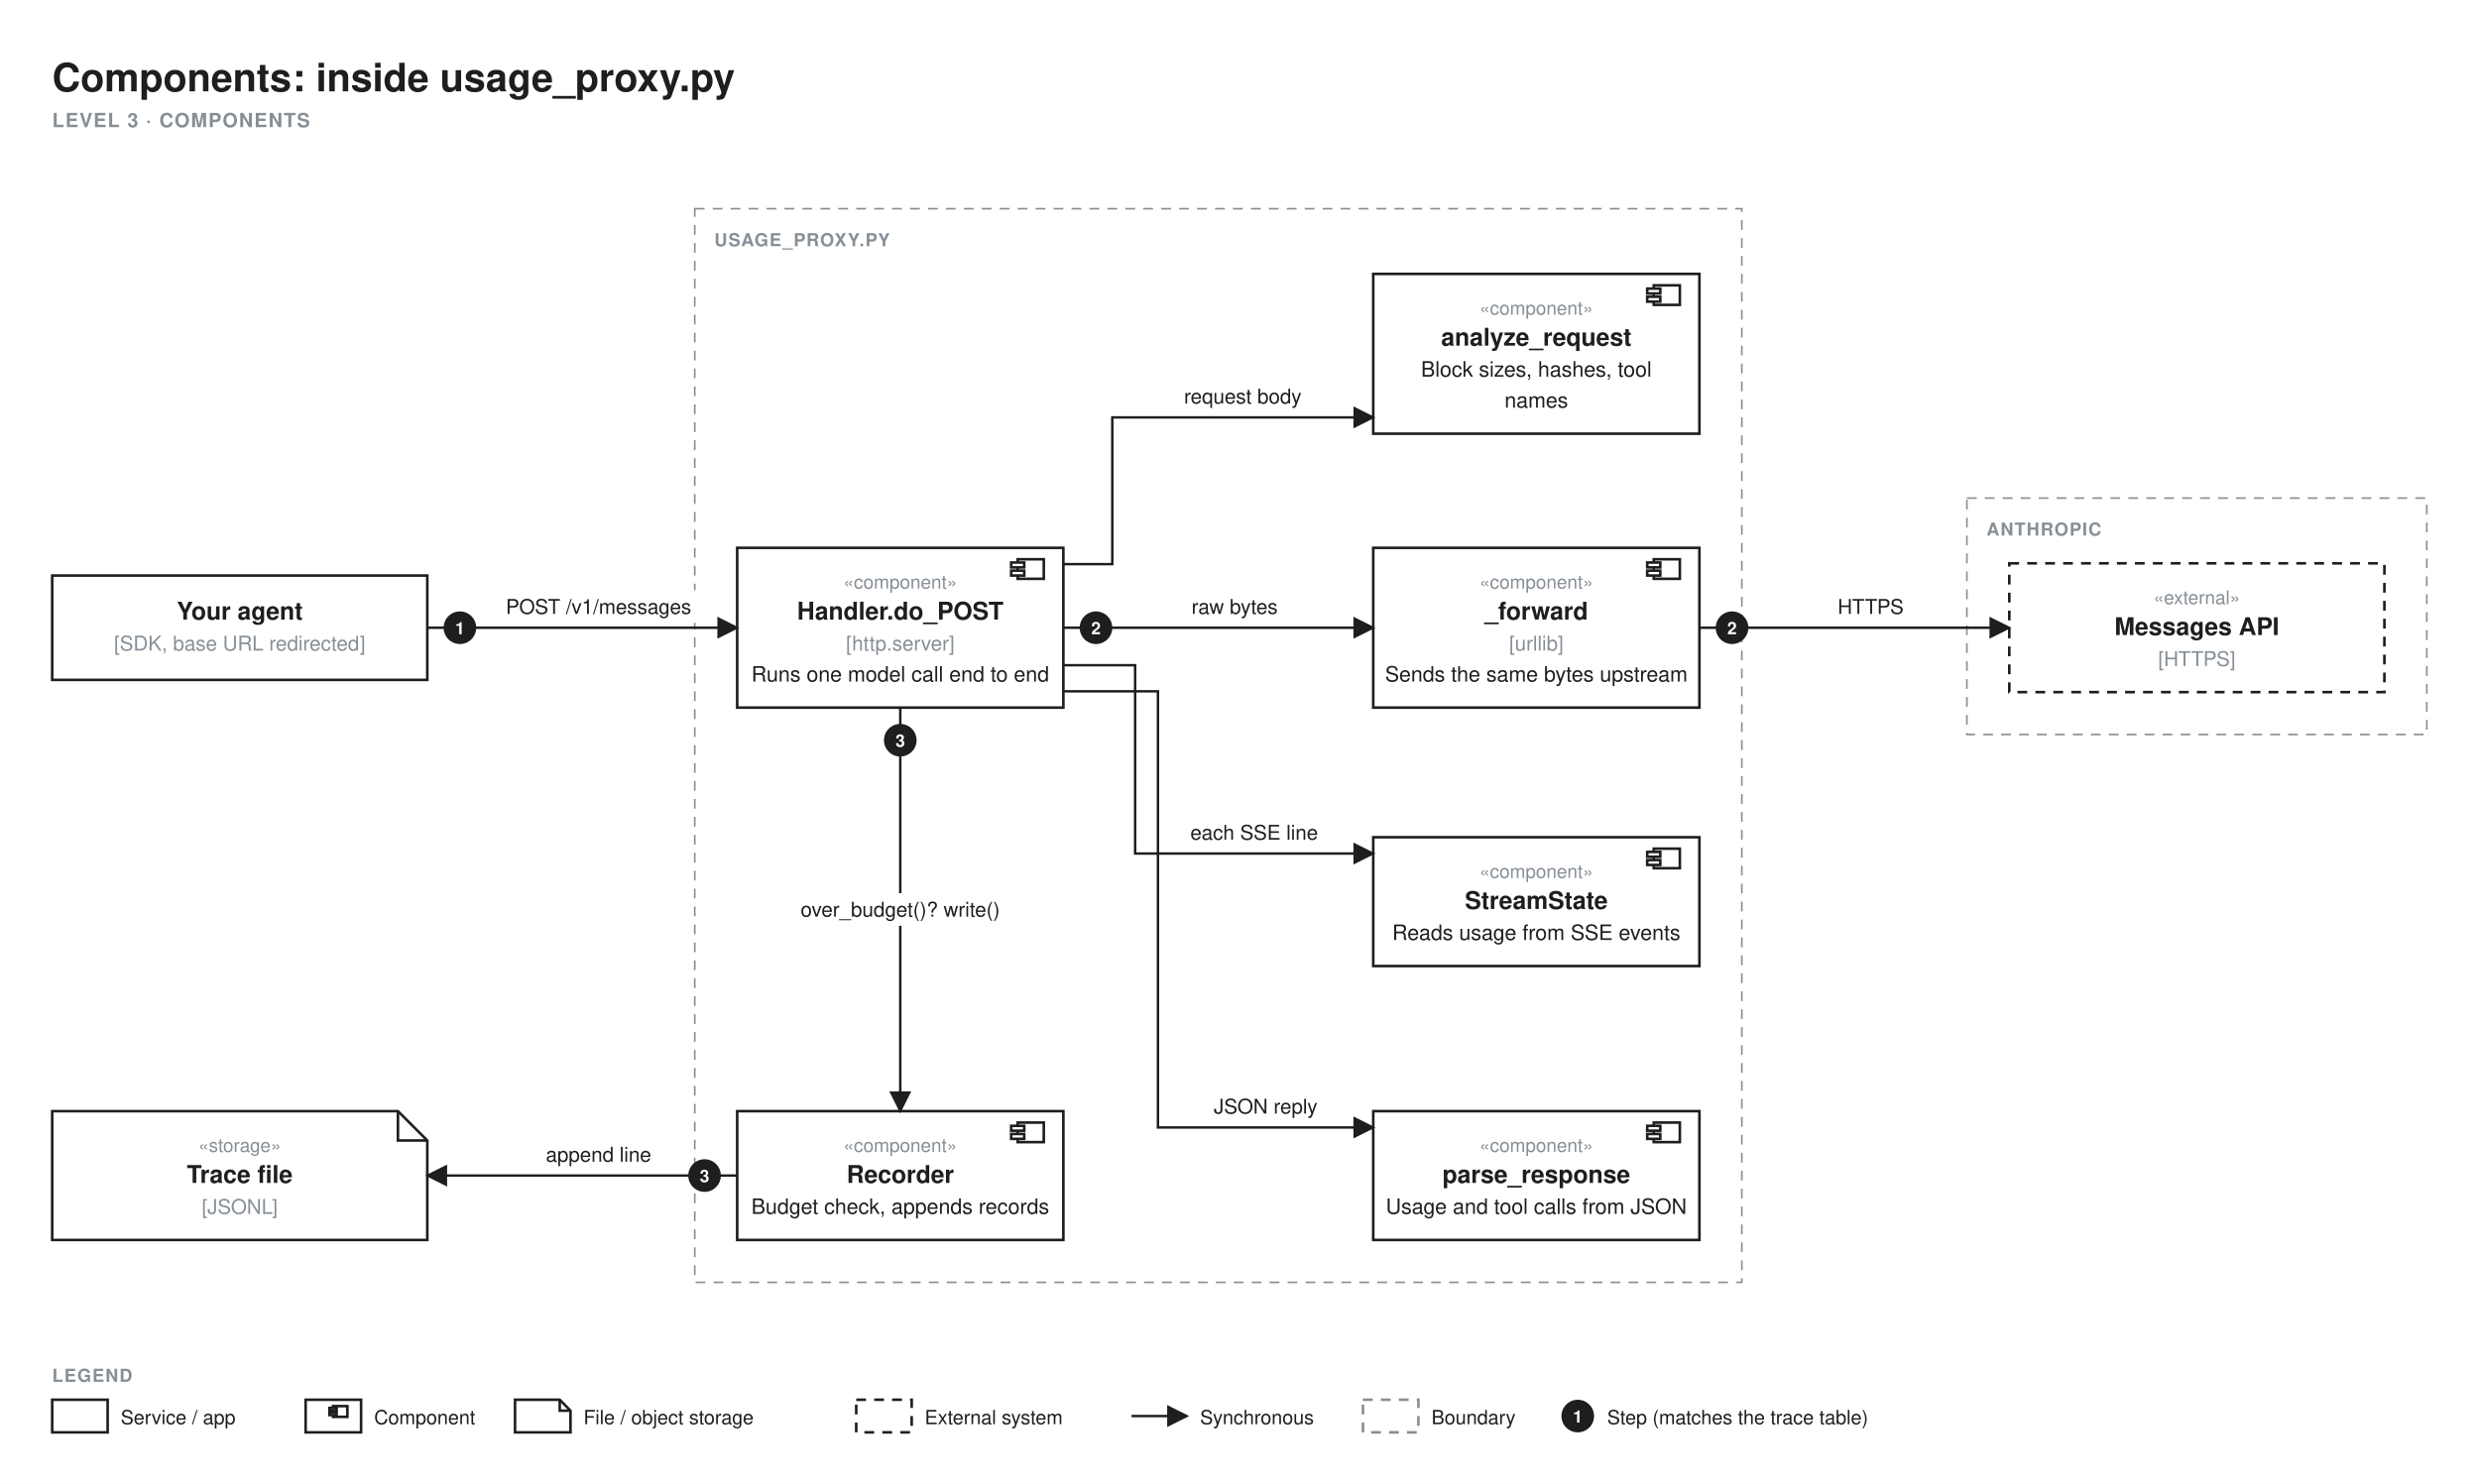
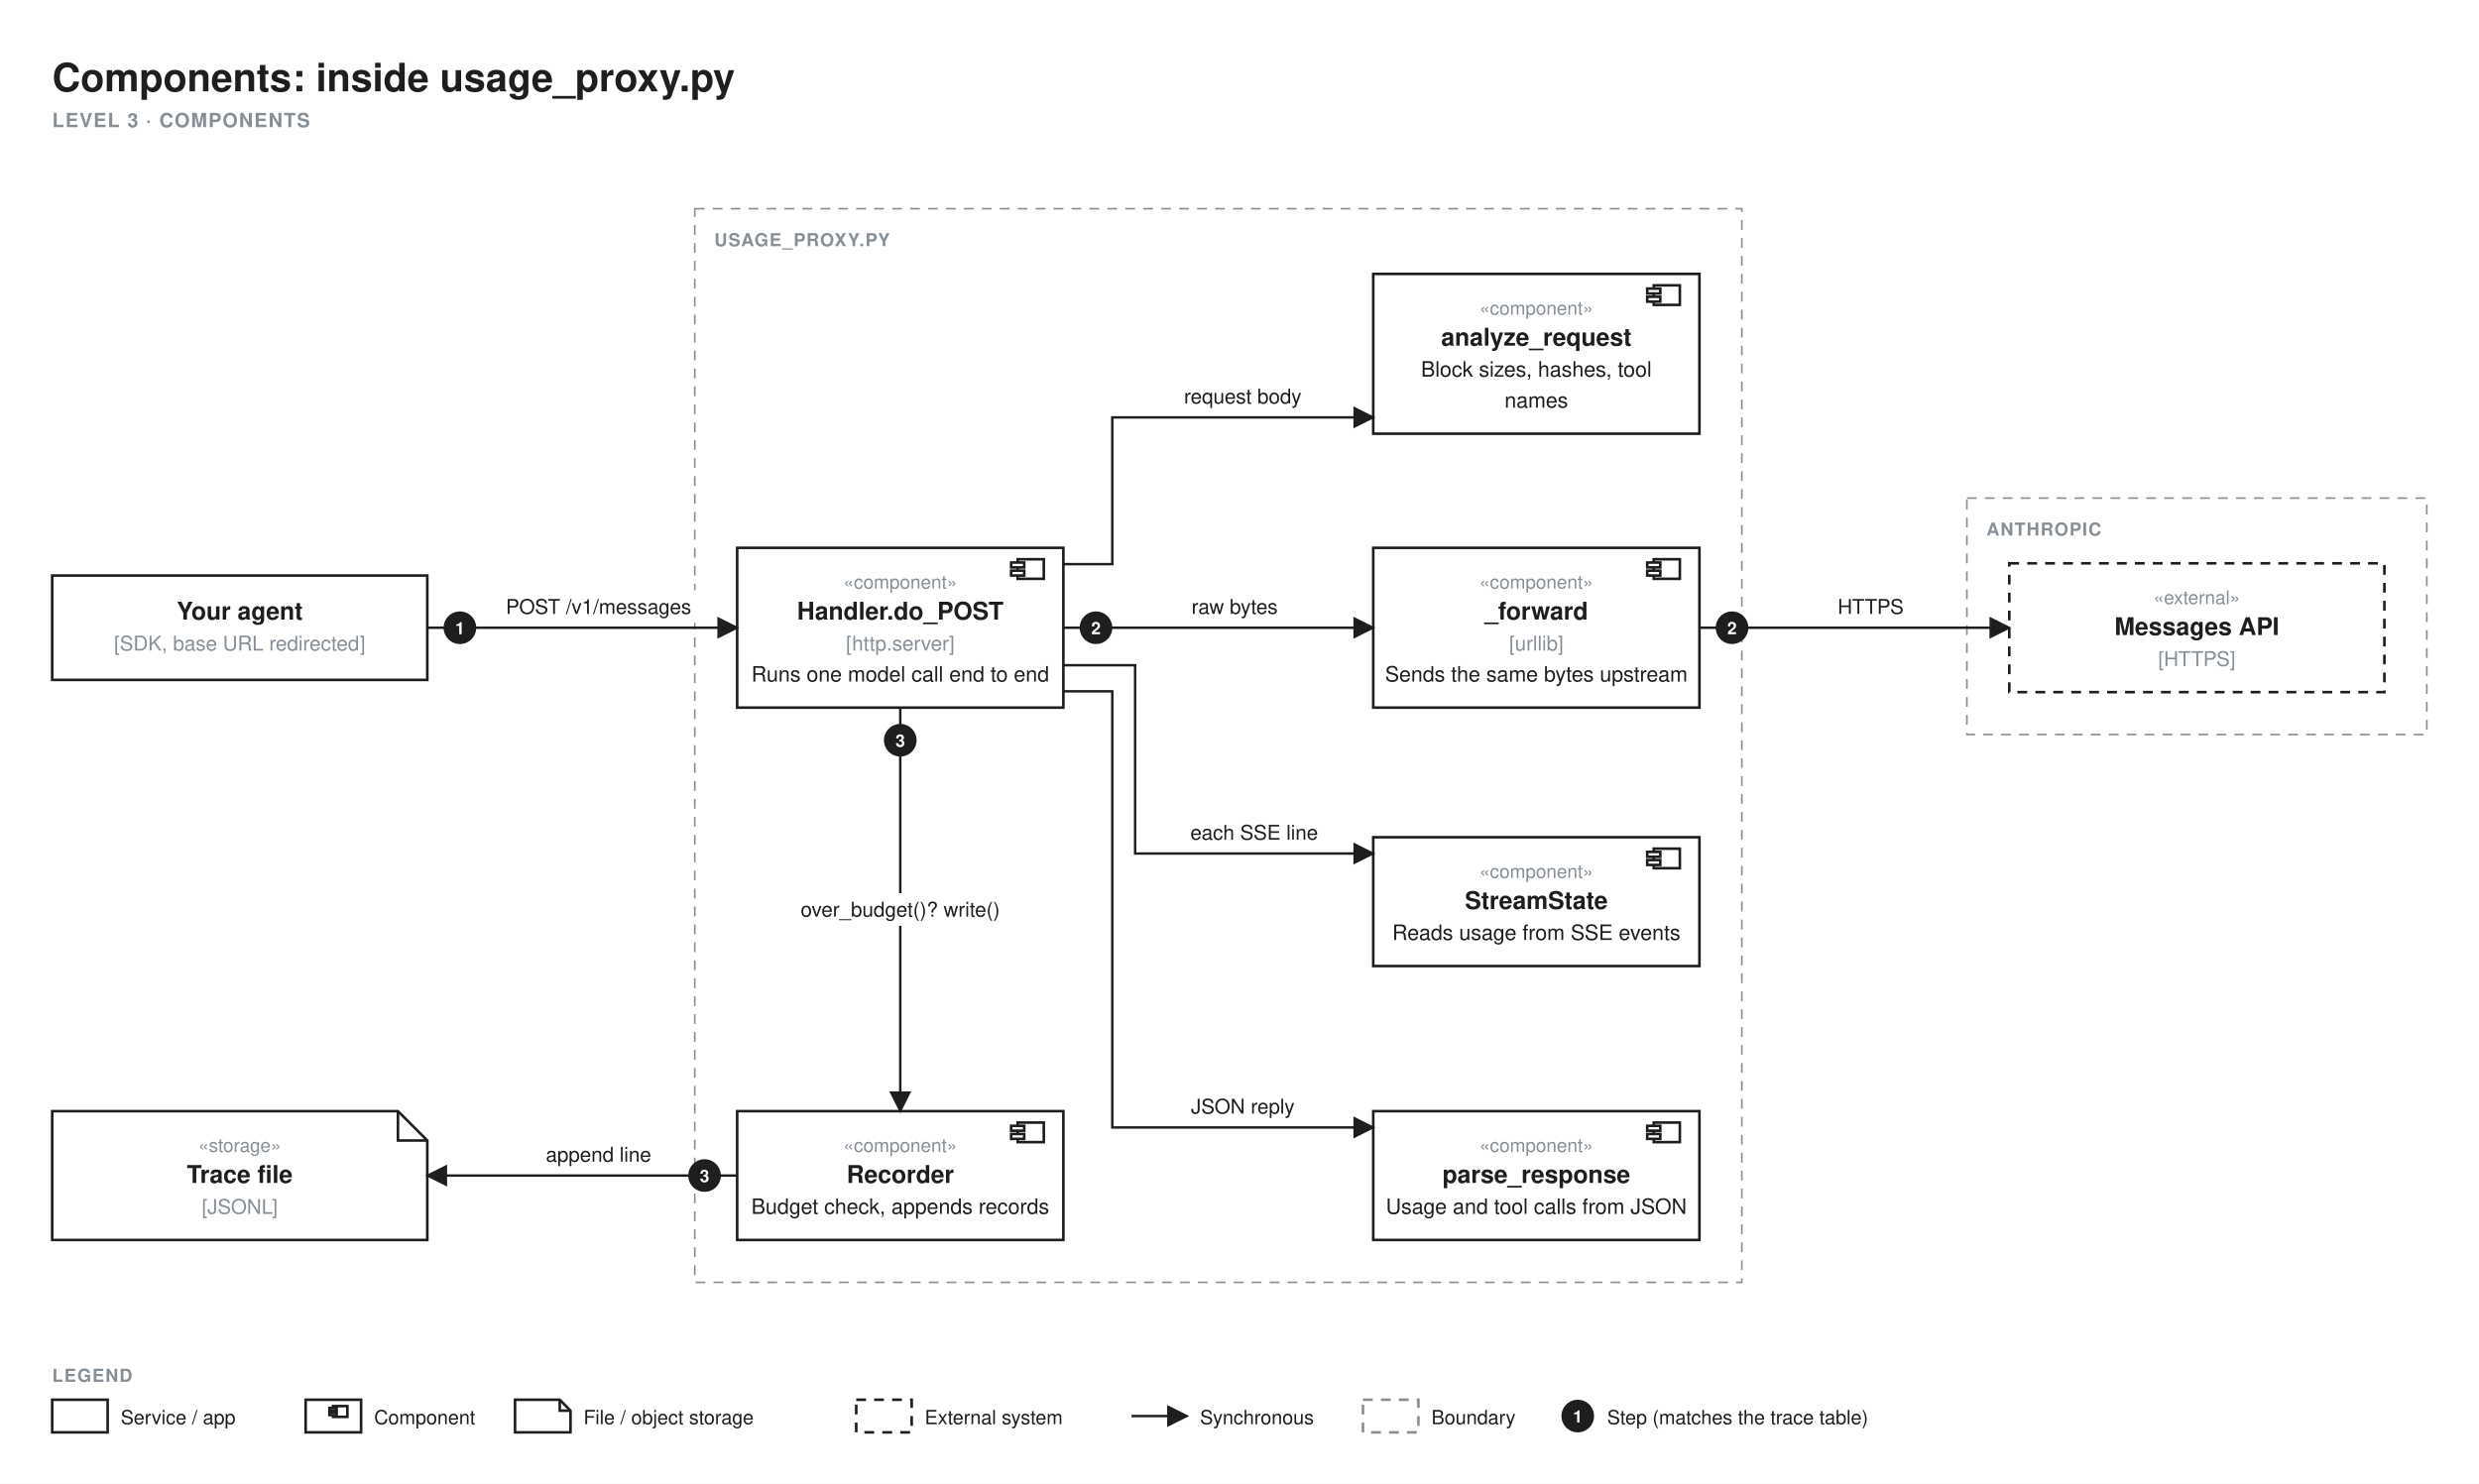
<svg xmlns="http://www.w3.org/2000/svg" viewBox="-32 -32 1520 910" role="img" aria-label="Components: inside usage_proxy.py" font-family="Helvetica Neue, Helvetica, Arial, sans-serif">
  <defs>
    <marker id="ah" viewBox="0 0 10 10" refX="9" refY="5" markerWidth="9" markerHeight="9" orient="auto-start-reverse">
      <path d="M0,0 L10,5 L0,10 z" fill="#1e1e1e" />
    </marker>
    <marker id="ao" viewBox="0 0 10 10" refX="9" refY="5" markerWidth="9" markerHeight="9" orient="auto-start-reverse">
      <path d="M0,0 L10,5 L0,10" fill="none" stroke="#1e1e1e" stroke-width="1.4" />
    </marker>
  </defs>
  <rect x="-32" y="-32" width="1520" height="910" fill="#ffffff" />
  <text x="0.0" y="24.0" font-size="24" font-weight="700" fill="#1e1e1e">Components: inside usage_proxy.py</text>
  <text x="0.0" y="46.0" font-size="12" font-weight="600" letter-spacing="0.06em" fill="#868e96">LEVEL 3 · COMPONENTS</text>
  <rect x="394.0" y="96.0" width="642.0" height="658.5" fill="none" stroke="#868e96" stroke-width="1" stroke-dasharray="6 5" />
  <text x="406.0" y="119.0" font-size="11" font-weight="700" letter-spacing="0.06em" fill="#868e96">USAGE_PROXY.PY</text>
  <rect x="1174.0" y="273.5" width="282.0" height="145.0" fill="none" stroke="#868e96" stroke-width="1" stroke-dasharray="6 5" />
  <text x="1186.0" y="296.5" font-size="11" font-weight="700" letter-spacing="0.06em" fill="#868e96">ANTHROPIC</text>
  <rect x="0.0" y="321.0" width="230.0" height="64.0" fill="#ffffff" stroke="#1e1e1e" stroke-width="1.6" />
  <text x="115.0" y="348.0" font-size="15" font-weight="700" text-anchor="middle" fill="#1e1e1e">Your agent</text>
  <text x="115.0" y="367.0" font-size="12.5" font-weight="400" text-anchor="middle" fill="#868e96">[SDK, base URL redirected]</text>
  <rect x="420.0" y="304.0" width="200.0" height="98.0" fill="#ffffff" stroke="#1e1e1e" stroke-width="1.6" />
  <rect x="592.0" y="311.0" width="16.0" height="12.0" fill="#ffffff" stroke="#1e1e1e" stroke-width="1.6" />
  <rect x="588.0" y="313.0" width="8.0" height="3.0" fill="#ffffff" stroke="#1e1e1e" stroke-width="1.6" />
  <rect x="588.0" y="318.0" width="8.0" height="3.0" fill="#ffffff" stroke="#1e1e1e" stroke-width="1.6" />
  <text x="520.0" y="329.0" font-size="11.5" font-weight="400" text-anchor="middle" fill="#868e96">«component»</text>
  <text x="520.0" y="348.0" font-size="15" font-weight="700" text-anchor="middle" fill="#1e1e1e">Handler.do_POST</text>
  <text x="520.0" y="367.0" font-size="12.5" font-weight="400" text-anchor="middle" fill="#868e96">[http.server]</text>
  <text x="520.0" y="386.0" font-size="13" font-weight="400" text-anchor="middle" fill="#1e1e1e">Runs one model call end to end</text>
  <rect x="810.0" y="136.0" width="200.0" height="98.0" fill="#ffffff" stroke="#1e1e1e" stroke-width="1.6" />
  <rect x="982.0" y="143.0" width="16.0" height="12.0" fill="#ffffff" stroke="#1e1e1e" stroke-width="1.6" />
  <rect x="978.0" y="145.0" width="8.0" height="3.0" fill="#ffffff" stroke="#1e1e1e" stroke-width="1.6" />
  <rect x="978.0" y="150.0" width="8.0" height="3.0" fill="#ffffff" stroke="#1e1e1e" stroke-width="1.6" />
  <text x="910.0" y="161.0" font-size="11.5" font-weight="400" text-anchor="middle" fill="#868e96">«component»</text>
  <text x="910.0" y="180.0" font-size="15" font-weight="700" text-anchor="middle" fill="#1e1e1e">analyze_request</text>
  <text x="910.0" y="199.0" font-size="13" font-weight="400" text-anchor="middle" fill="#1e1e1e">Block sizes, hashes, tool</text>
  <text x="910.0" y="218.0" font-size="13" font-weight="400" text-anchor="middle" fill="#1e1e1e">names</text>
  <rect x="810.0" y="304.0" width="200.0" height="98.0" fill="#ffffff" stroke="#1e1e1e" stroke-width="1.6" />
  <rect x="982.0" y="311.0" width="16.0" height="12.0" fill="#ffffff" stroke="#1e1e1e" stroke-width="1.6" />
  <rect x="978.0" y="313.0" width="8.0" height="3.0" fill="#ffffff" stroke="#1e1e1e" stroke-width="1.6" />
  <rect x="978.0" y="318.0" width="8.0" height="3.0" fill="#ffffff" stroke="#1e1e1e" stroke-width="1.6" />
  <text x="910.0" y="329.0" font-size="11.5" font-weight="400" text-anchor="middle" fill="#868e96">«component»</text>
  <text x="910.0" y="348.0" font-size="15" font-weight="700" text-anchor="middle" fill="#1e1e1e">_forward</text>
  <text x="910.0" y="367.0" font-size="12.5" font-weight="400" text-anchor="middle" fill="#868e96">[urllib]</text>
  <text x="910.0" y="386.0" font-size="13" font-weight="400" text-anchor="middle" fill="#1e1e1e">Sends the same bytes upstream</text>
  <rect x="810.0" y="481.5" width="200.0" height="79.0" fill="#ffffff" stroke="#1e1e1e" stroke-width="1.6" />
  <rect x="982.0" y="488.5" width="16.0" height="12.0" fill="#ffffff" stroke="#1e1e1e" stroke-width="1.6" />
  <rect x="978.0" y="490.5" width="8.0" height="3.0" fill="#ffffff" stroke="#1e1e1e" stroke-width="1.6" />
  <rect x="978.0" y="495.5" width="8.0" height="3.0" fill="#ffffff" stroke="#1e1e1e" stroke-width="1.6" />
  <text x="910.0" y="506.5" font-size="11.5" font-weight="400" text-anchor="middle" fill="#868e96">«component»</text>
  <text x="910.0" y="525.5" font-size="15" font-weight="700" text-anchor="middle" fill="#1e1e1e">StreamState</text>
  <text x="910.0" y="544.5" font-size="13" font-weight="400" text-anchor="middle" fill="#1e1e1e">Reads usage from SSE events</text>
  <rect x="420.0" y="649.5" width="200.0" height="79.0" fill="#ffffff" stroke="#1e1e1e" stroke-width="1.6" />
  <rect x="592.0" y="656.5" width="16.0" height="12.0" fill="#ffffff" stroke="#1e1e1e" stroke-width="1.6" />
  <rect x="588.0" y="658.5" width="8.0" height="3.0" fill="#ffffff" stroke="#1e1e1e" stroke-width="1.6" />
  <rect x="588.0" y="663.5" width="8.0" height="3.0" fill="#ffffff" stroke="#1e1e1e" stroke-width="1.6" />
  <text x="520.0" y="674.5" font-size="11.5" font-weight="400" text-anchor="middle" fill="#868e96">«component»</text>
  <text x="520.0" y="693.5" font-size="15" font-weight="700" text-anchor="middle" fill="#1e1e1e">Recorder</text>
  <text x="520.0" y="712.5" font-size="13" font-weight="400" text-anchor="middle" fill="#1e1e1e">Budget check, appends records</text>
  <rect x="810.0" y="649.5" width="200.0" height="79.0" fill="#ffffff" stroke="#1e1e1e" stroke-width="1.6" />
  <rect x="982.0" y="656.5" width="16.0" height="12.0" fill="#ffffff" stroke="#1e1e1e" stroke-width="1.6" />
  <rect x="978.0" y="658.5" width="8.0" height="3.0" fill="#ffffff" stroke="#1e1e1e" stroke-width="1.6" />
  <rect x="978.0" y="663.5" width="8.0" height="3.0" fill="#ffffff" stroke="#1e1e1e" stroke-width="1.6" />
  <text x="910.0" y="674.5" font-size="11.5" font-weight="400" text-anchor="middle" fill="#868e96">«component»</text>
  <text x="910.0" y="693.5" font-size="15" font-weight="700" text-anchor="middle" fill="#1e1e1e">parse_response</text>
  <text x="910.0" y="712.5" font-size="13" font-weight="400" text-anchor="middle" fill="#1e1e1e">Usage and tool calls from JSON</text>
  <polygon points="0.0,649.5 212.0,649.5 230.0,667.5 230.0,728.5 0.0,728.5" fill="#ffffff" stroke="#1e1e1e" stroke-width="1.6" />
  <polyline points="212.0,649.5 212.0,667.5 230.0,667.5" fill="none" stroke="#1e1e1e" stroke-width="1.6" />
  <text x="115.0" y="674.5" font-size="11.5" font-weight="400" text-anchor="middle" fill="#868e96">«storage»</text>
  <text x="115.0" y="693.5" font-size="15" font-weight="700" text-anchor="middle" fill="#1e1e1e">Trace file</text>
  <text x="115.0" y="712.5" font-size="12.5" font-weight="400" text-anchor="middle" fill="#868e96">[JSONL]</text>
  <rect x="1200.0" y="313.5" width="230.0" height="79.0" fill="#ffffff" stroke="#1e1e1e" stroke-width="1.6" stroke-dasharray="6 5" />
  <text x="1315.0" y="338.5" font-size="11.5" font-weight="400" text-anchor="middle" fill="#868e96">«external»</text>
  <text x="1315.0" y="357.5" font-size="15" font-weight="700" text-anchor="middle" fill="#1e1e1e">Messages API</text>
  <text x="1315.0" y="376.5" font-size="12.5" font-weight="400" text-anchor="middle" fill="#868e96">[HTTPS]</text>
  <polyline points="230.0,353.0 420.0,353.0" fill="none" stroke="#1e1e1e" stroke-width="1.5" marker-end="url(#ah)" />
  <polyline points="620.0,314.0 650.0,314.0 650.0,224.0 810.0,224.0" fill="none" stroke="#1e1e1e" stroke-width="1.5" marker-end="url(#ah)" />
  <polyline points="620.0,353.0 810.0,353.0" fill="none" stroke="#1e1e1e" stroke-width="1.5" marker-end="url(#ah)" />
  <polyline points="1010.0,353.0 1200.0,353.0" fill="none" stroke="#1e1e1e" stroke-width="1.5" marker-end="url(#ah)" />
  <polyline points="620.0,376.0 664.0,376.0 664.0,491.5 810.0,491.5" fill="none" stroke="#1e1e1e" stroke-width="1.5" marker-end="url(#ah)" />
  <polyline points="520.0,402.0 520.0,649.5" fill="none" stroke="#1e1e1e" stroke-width="1.5" marker-end="url(#ah)" />
  <polyline points="420.0,689.0 230.0,689.0" fill="none" stroke="#1e1e1e" stroke-width="1.5" marker-end="url(#ah)" />
-   <polyline points="620.0,392.0 678.0,392.0 678.0,659.5 810.0,659.5" fill="none" stroke="#1e1e1e" stroke-width="1.5" marker-end="url(#ah)" />
+   <polyline points="620.0,392.0 650.0,392.0 650.0,659.5 810.0,659.5" fill="none" stroke="#1e1e1e" stroke-width="1.5" marker-end="url(#ah)" />
  <text x="0.0" y="815.5" font-size="11" font-weight="700" letter-spacing="0.06em" fill="#868e96">LEGEND</text>
  <rect x="0.0" y="826.5" width="34.0" height="20.0" fill="#ffffff" stroke="#1e1e1e" stroke-width="1.6" />
  <text x="42.0" y="841.5" font-size="12" fill="#1e1e1e">Service / app</text>
  <rect x="155.4" y="826.5" width="34.0" height="20.0" fill="#ffffff" stroke="#1e1e1e" stroke-width="1.6" />
  <rect x="172.2" y="830.4" width="8.8" height="6.6" fill="#ffffff" stroke="#1e1e1e" stroke-width="1.6" />
  <rect x="170.0" y="831.5" width="4.4" height="1.7" fill="#ffffff" stroke="#1e1e1e" stroke-width="1.6" />
  <rect x="170.0" y="834.2" width="4.4" height="1.7" fill="#ffffff" stroke="#1e1e1e" stroke-width="1.6" />
  <text x="197.4" y="841.5" font-size="12" fill="#1e1e1e">Component</text>
  <polygon points="283.8,826.5 311.2,826.5 317.8,833.2 317.8,846.5 283.8,846.5" fill="#ffffff" stroke="#1e1e1e" stroke-width="1.6" />
  <polyline points="311.2,826.5 311.2,833.2 317.8,833.2" fill="none" stroke="#1e1e1e" stroke-width="1.6" />
  <text x="325.8" y="841.5" font-size="12" fill="#1e1e1e">File / object storage</text>
  <rect x="493.0" y="826.5" width="34.0" height="20.0" fill="#ffffff" stroke="#1e1e1e" stroke-width="1.6" stroke-dasharray="6 5" />
  <text x="535.0" y="841.5" font-size="12" fill="#1e1e1e">External system</text>
  <polyline points="661.8,836.5 695.8,836.5" fill="none" stroke="#1e1e1e" stroke-width="1.5" marker-end="url(#ah)" />
  <text x="703.8" y="841.5" font-size="12" fill="#1e1e1e">Synchronous</text>
  <rect x="803.7" y="826.5" width="34.0" height="20.0" fill="none" stroke="#868e96" stroke-width="1.6" stroke-dasharray="6 5" />
  <text x="845.7" y="841.5" font-size="12" fill="#1e1e1e">Boundary</text>
  <circle cx="935.4" cy="836.5" r="10" fill="#1e1e1e" />
  <text x="935.4" y="840.5" font-size="10.5" font-weight="700" text-anchor="middle" fill="#ffffff">1</text>
  <text x="953.4" y="841.5" font-size="12" fill="#1e1e1e">Step (matches the trace table)</text>
  <rect x="269.5" y="330.0" width="131.0" height="20" fill="#ffffff" />
  <text x="335.0" y="344.5" font-size="12.5" text-anchor="middle" fill="#1e1e1e">POST /v1/messages</text>
  <circle cx="250.0" cy="353.0" r="10" fill="#1e1e1e" />
  <text x="250.0" y="357.0" font-size="10.5" font-weight="700" text-anchor="middle" fill="#ffffff">1</text>
  <rect x="682.0" y="201.0" width="96.0" height="20" fill="#ffffff" />
  <text x="730.0" y="215.5" font-size="12.5" text-anchor="middle" fill="#1e1e1e">request body</text>
  <rect x="687.5" y="330.0" width="75.0" height="20" fill="#ffffff" />
  <text x="725.0" y="344.5" font-size="12.5" text-anchor="middle" fill="#1e1e1e">raw bytes</text>
  <circle cx="640.0" cy="353.0" r="10" fill="#1e1e1e" />
  <text x="640.0" y="357.0" font-size="10.5" font-weight="700" text-anchor="middle" fill="#ffffff">2</text>
  <rect x="1091.5" y="330.0" width="47.0" height="20" fill="#ffffff" />
  <text x="1115.0" y="344.5" font-size="12.5" text-anchor="middle" fill="#1e1e1e">HTTPS</text>
  <circle cx="1030.0" cy="353.0" r="10" fill="#1e1e1e" />
  <text x="1030.0" y="357.0" font-size="10.5" font-weight="700" text-anchor="middle" fill="#ffffff">2</text>
  <rect x="685.5" y="468.5" width="103.0" height="20" fill="#ffffff" />
  <text x="737.0" y="483.0" font-size="12.5" text-anchor="middle" fill="#1e1e1e">each SSE line</text>
  <rect x="437.0" y="515.8" width="166.0" height="20" fill="#ffffff" />
  <text x="520.0" y="530.2" font-size="12.5" text-anchor="middle" fill="#1e1e1e">over_budget()? write()</text>
  <circle cx="520.0" cy="422.0" r="10" fill="#1e1e1e" />
  <text x="520.0" y="426.0" font-size="10.5" font-weight="700" text-anchor="middle" fill="#ffffff">3</text>
  <rect x="290.5" y="666.0" width="89.0" height="20" fill="#ffffff" />
  <text x="335.0" y="680.5" font-size="12.5" text-anchor="middle" fill="#1e1e1e">append line</text>
  <circle cx="400.0" cy="689.0" r="10" fill="#1e1e1e" />
  <text x="400.0" y="693.0" font-size="10.5" font-weight="700" text-anchor="middle" fill="#ffffff">3</text>
-   <rect x="703.0" y="636.5" width="82.0" height="20" fill="#ffffff" />
-   <text x="744.0" y="651.0" font-size="12.5" text-anchor="middle" fill="#1e1e1e">JSON reply</text>
+   <rect x="689.0" y="636.5" width="82.0" height="20" fill="#ffffff" />
+   <text x="730.0" y="651.0" font-size="12.5" text-anchor="middle" fill="#1e1e1e">JSON reply</text>
</svg>
